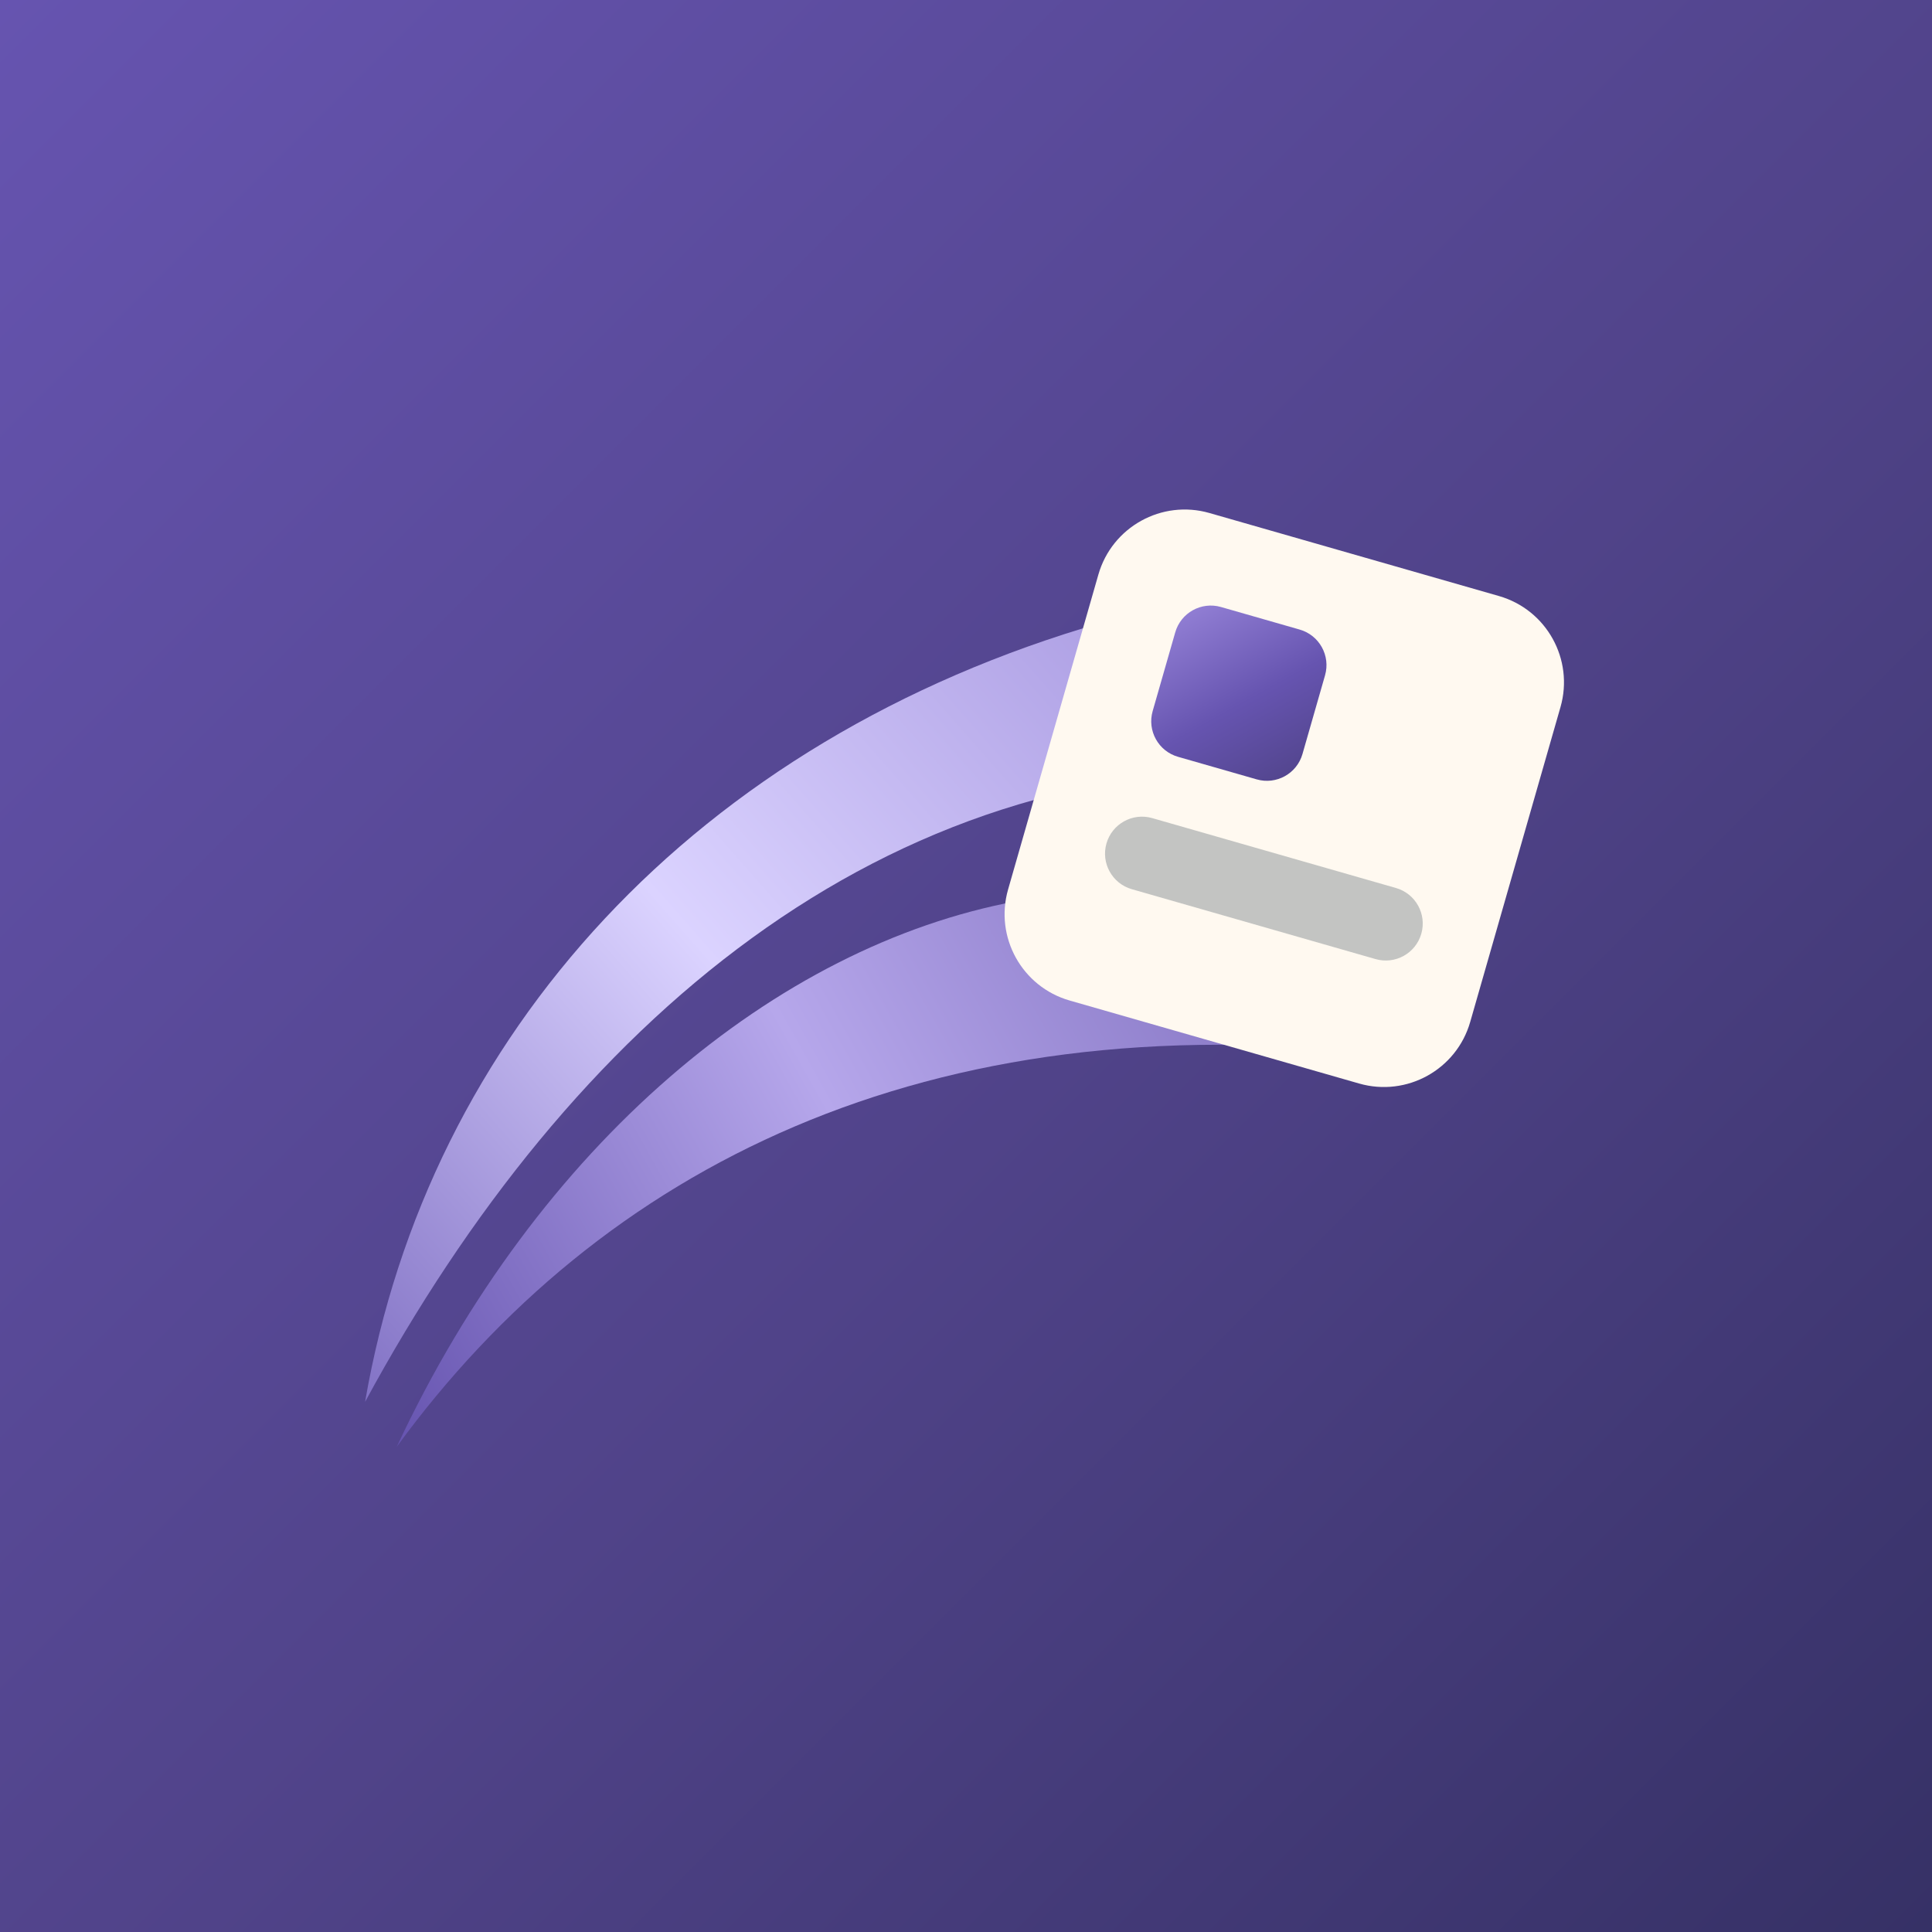
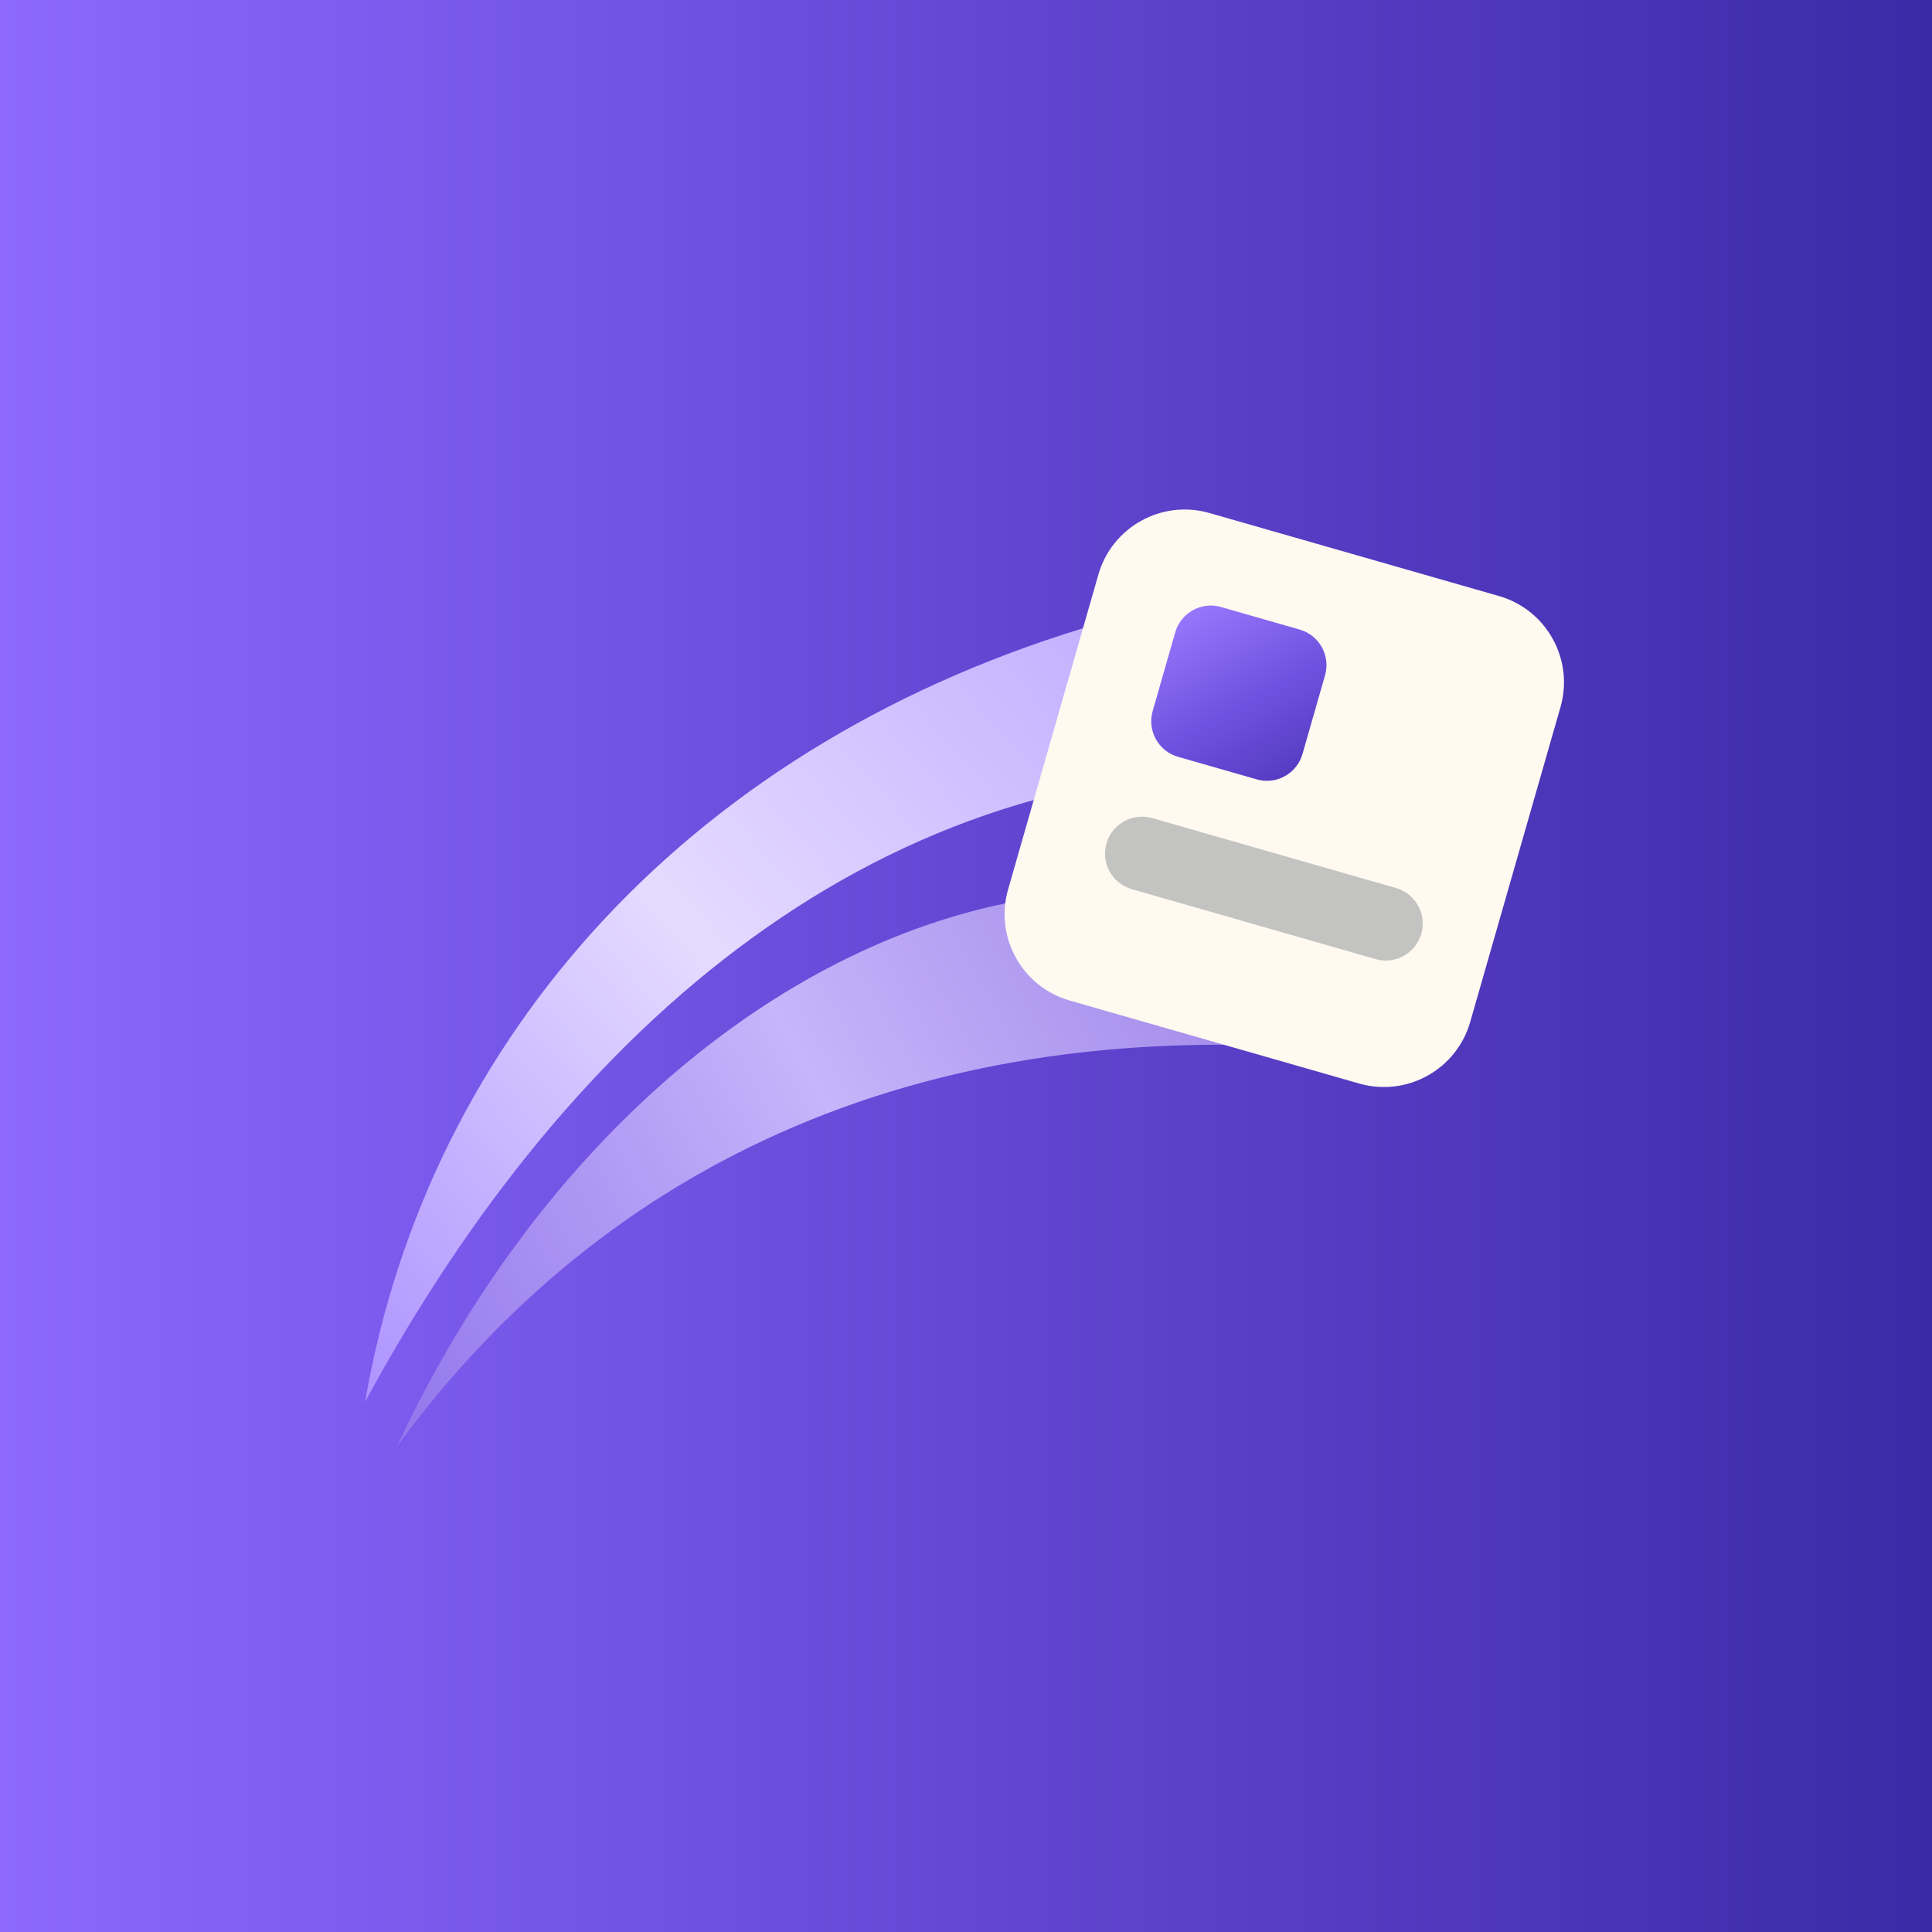
<svg xmlns="http://www.w3.org/2000/svg" width="1024" height="1024" viewBox="0 0 1024 1024" role="img" aria-label="Throw preview maskable PWA icon">
  <defs>
-     <linearGradient id="channel-background" gradientUnits="userSpaceOnUse" x1="0" y1="0" x2="1024" y2="1024" color-interpolation="sRGB">
-       <stop offset="0" stop-color="#6654B0" />
-       <stop offset="0.55" stop-color="#504389" />
-       <stop offset="1" stop-color="#363166" />
+     <linearGradient id="channel-background" gradientUnits="userSpaceOnUse" x1="0" y1="512" x2="1024" y2="512" color-interpolation="sRGB">
+       <stop offset="0" stop-color="#8C68FF" />
+       <stop offset="0.55" stop-color="#6044CF" />
+       <stop offset="1" stop-color="#3B2AA6" />
    </linearGradient>
    <linearGradient id="ribbon-upper-paint" gradientUnits="userSpaceOnUse" x1="36" y1="916" x2="690" y2="340" color-interpolation="sRGB">
-       <stop offset="0" stop-color="#8272C5" />
-       <stop offset="0.48" stop-color="#DBD3FF" />
-       <stop offset="1" stop-color="#A798E0" />
+       <stop offset="0" stop-color="#AD93FF" />
+       <stop offset="0.48" stop-color="#E5DBFF" />
+       <stop offset="1" stop-color="#BFA8FF" />
    </linearGradient>
    <linearGradient id="ribbon-lower-paint" gradientUnits="userSpaceOnUse" x1="60" y1="950" x2="750" y2="565" color-interpolation="sRGB">
-       <stop offset="0" stop-color="#6654B0" />
-       <stop offset="0.52" stop-color="#B6A7EB" />
-       <stop offset="1" stop-color="#8171C0" />
+       <stop offset="0" stop-color="#9276EC" />
+       <stop offset="0.52" stop-color="#C7B4FA" />
+       <stop offset="1" stop-color="#9C82E7" />
    </linearGradient>
    <linearGradient id="project-accent-paint" gradientUnits="userSpaceOnUse" x1="-114" y1="-126" x2="4" y2="-8" color-interpolation="sRGB">
-       <stop offset="0" stop-color="#9683D8" />
-       <stop offset="0.55" stop-color="#6654B0" />
-       <stop offset="1" stop-color="#504389" />
+       <stop offset="0" stop-color="#9C7BFF" />
+       <stop offset="0.55" stop-color="#7052E0" />
+       <stop offset="1" stop-color="#5138BE" />
    </linearGradient>
  </defs>
  <rect id="background-tile" x="0" y="0" width="1024" height="1024" fill="url(#channel-background)" />
  <g id="arc-forward-foreground" transform="matrix(0.7 0 0 0.7 168.3 101.8)">
    <g id="motion-ribbons">
      <path id="ribbon-upper" d="M 36 916 C 84 638 286 415 594 326 C 641 313 687 305 734 300 L 735 438 C 428 427 192 628 36 916 Z" fill="url(#ribbon-upper-paint)" />
      <path id="ribbon-lower" d="M 60 950 C 167 721 347 571 529 537 C 627 517 721 506 810 505 L 808 653 C 461 613 214 739 60 950 Z" fill="url(#ribbon-lower-paint)" />
    </g>
    <g id="project-tile" transform="translate(732 459) rotate(16)">
      <rect id="project-surface" x="-182" y="-192" width="364" height="384" rx="68" fill="#FFF9F0" />
      <rect id="project-accent" x="-114" y="-126" width="118" height="118" rx="28" fill="url(#project-accent-paint)" />
      <rect id="project-line" x="-120" y="42" width="248" height="56" rx="28" fill="#C3C4C2" />
    </g>
  </g>
</svg>
